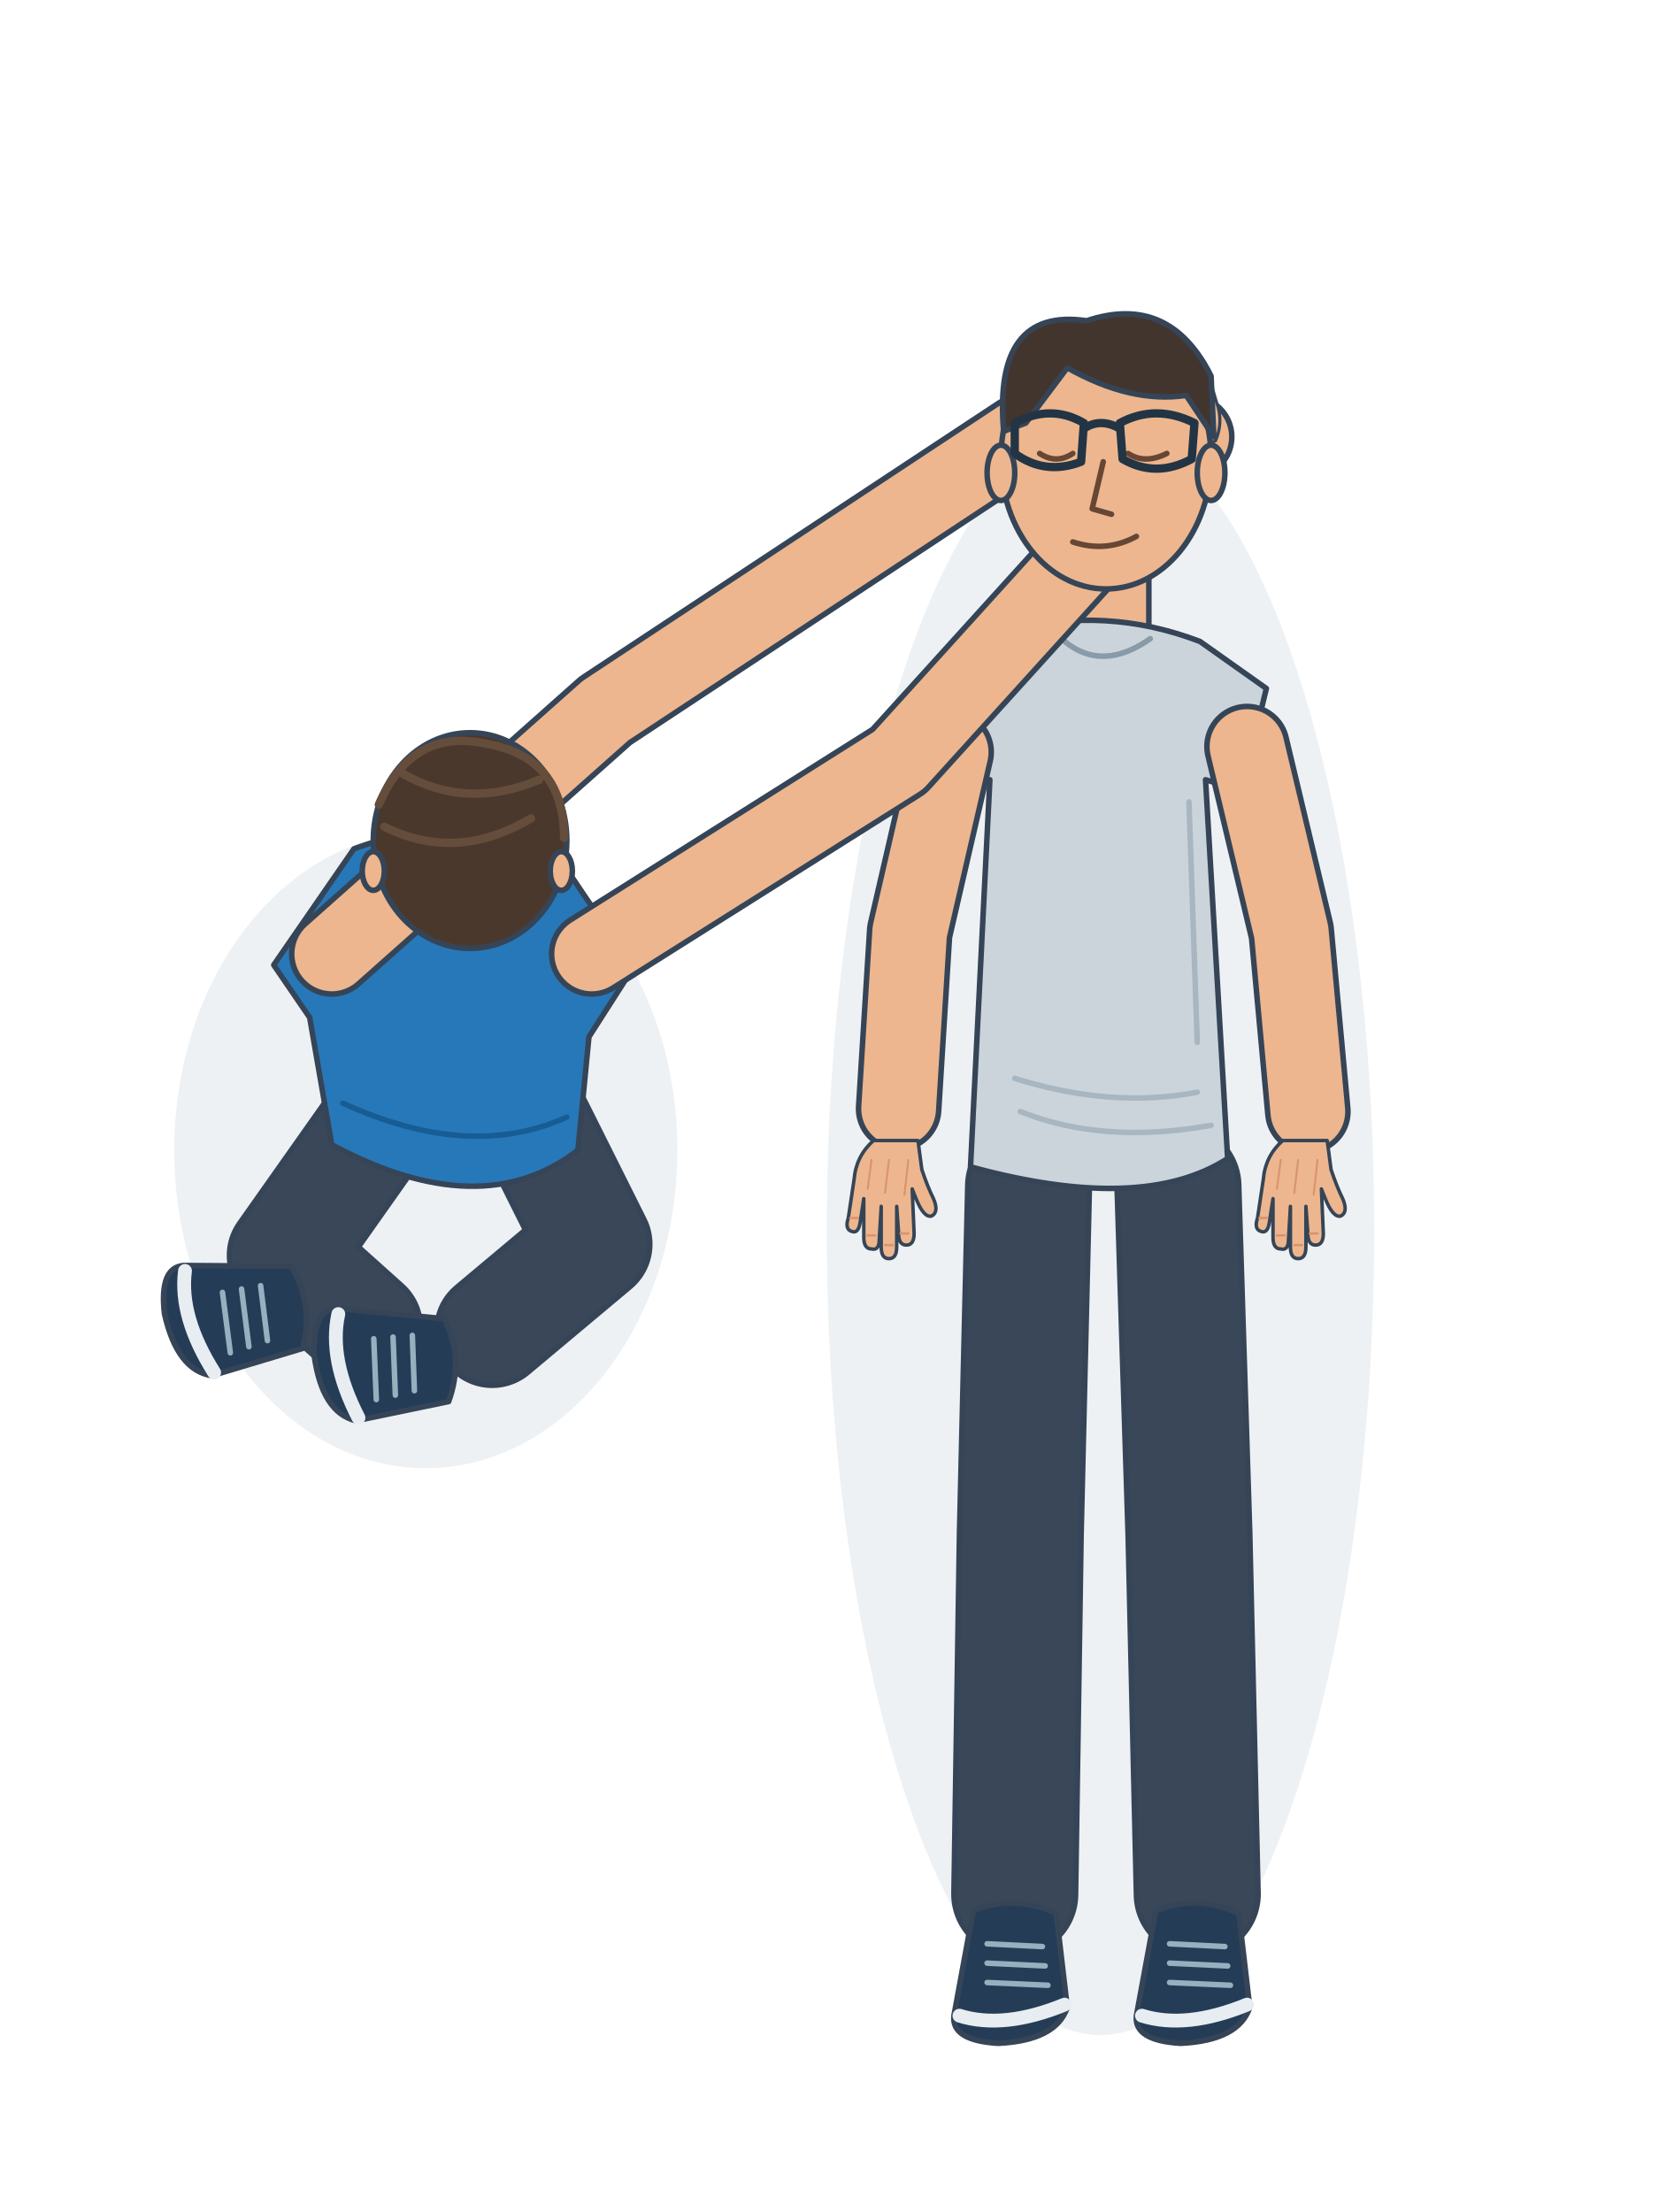
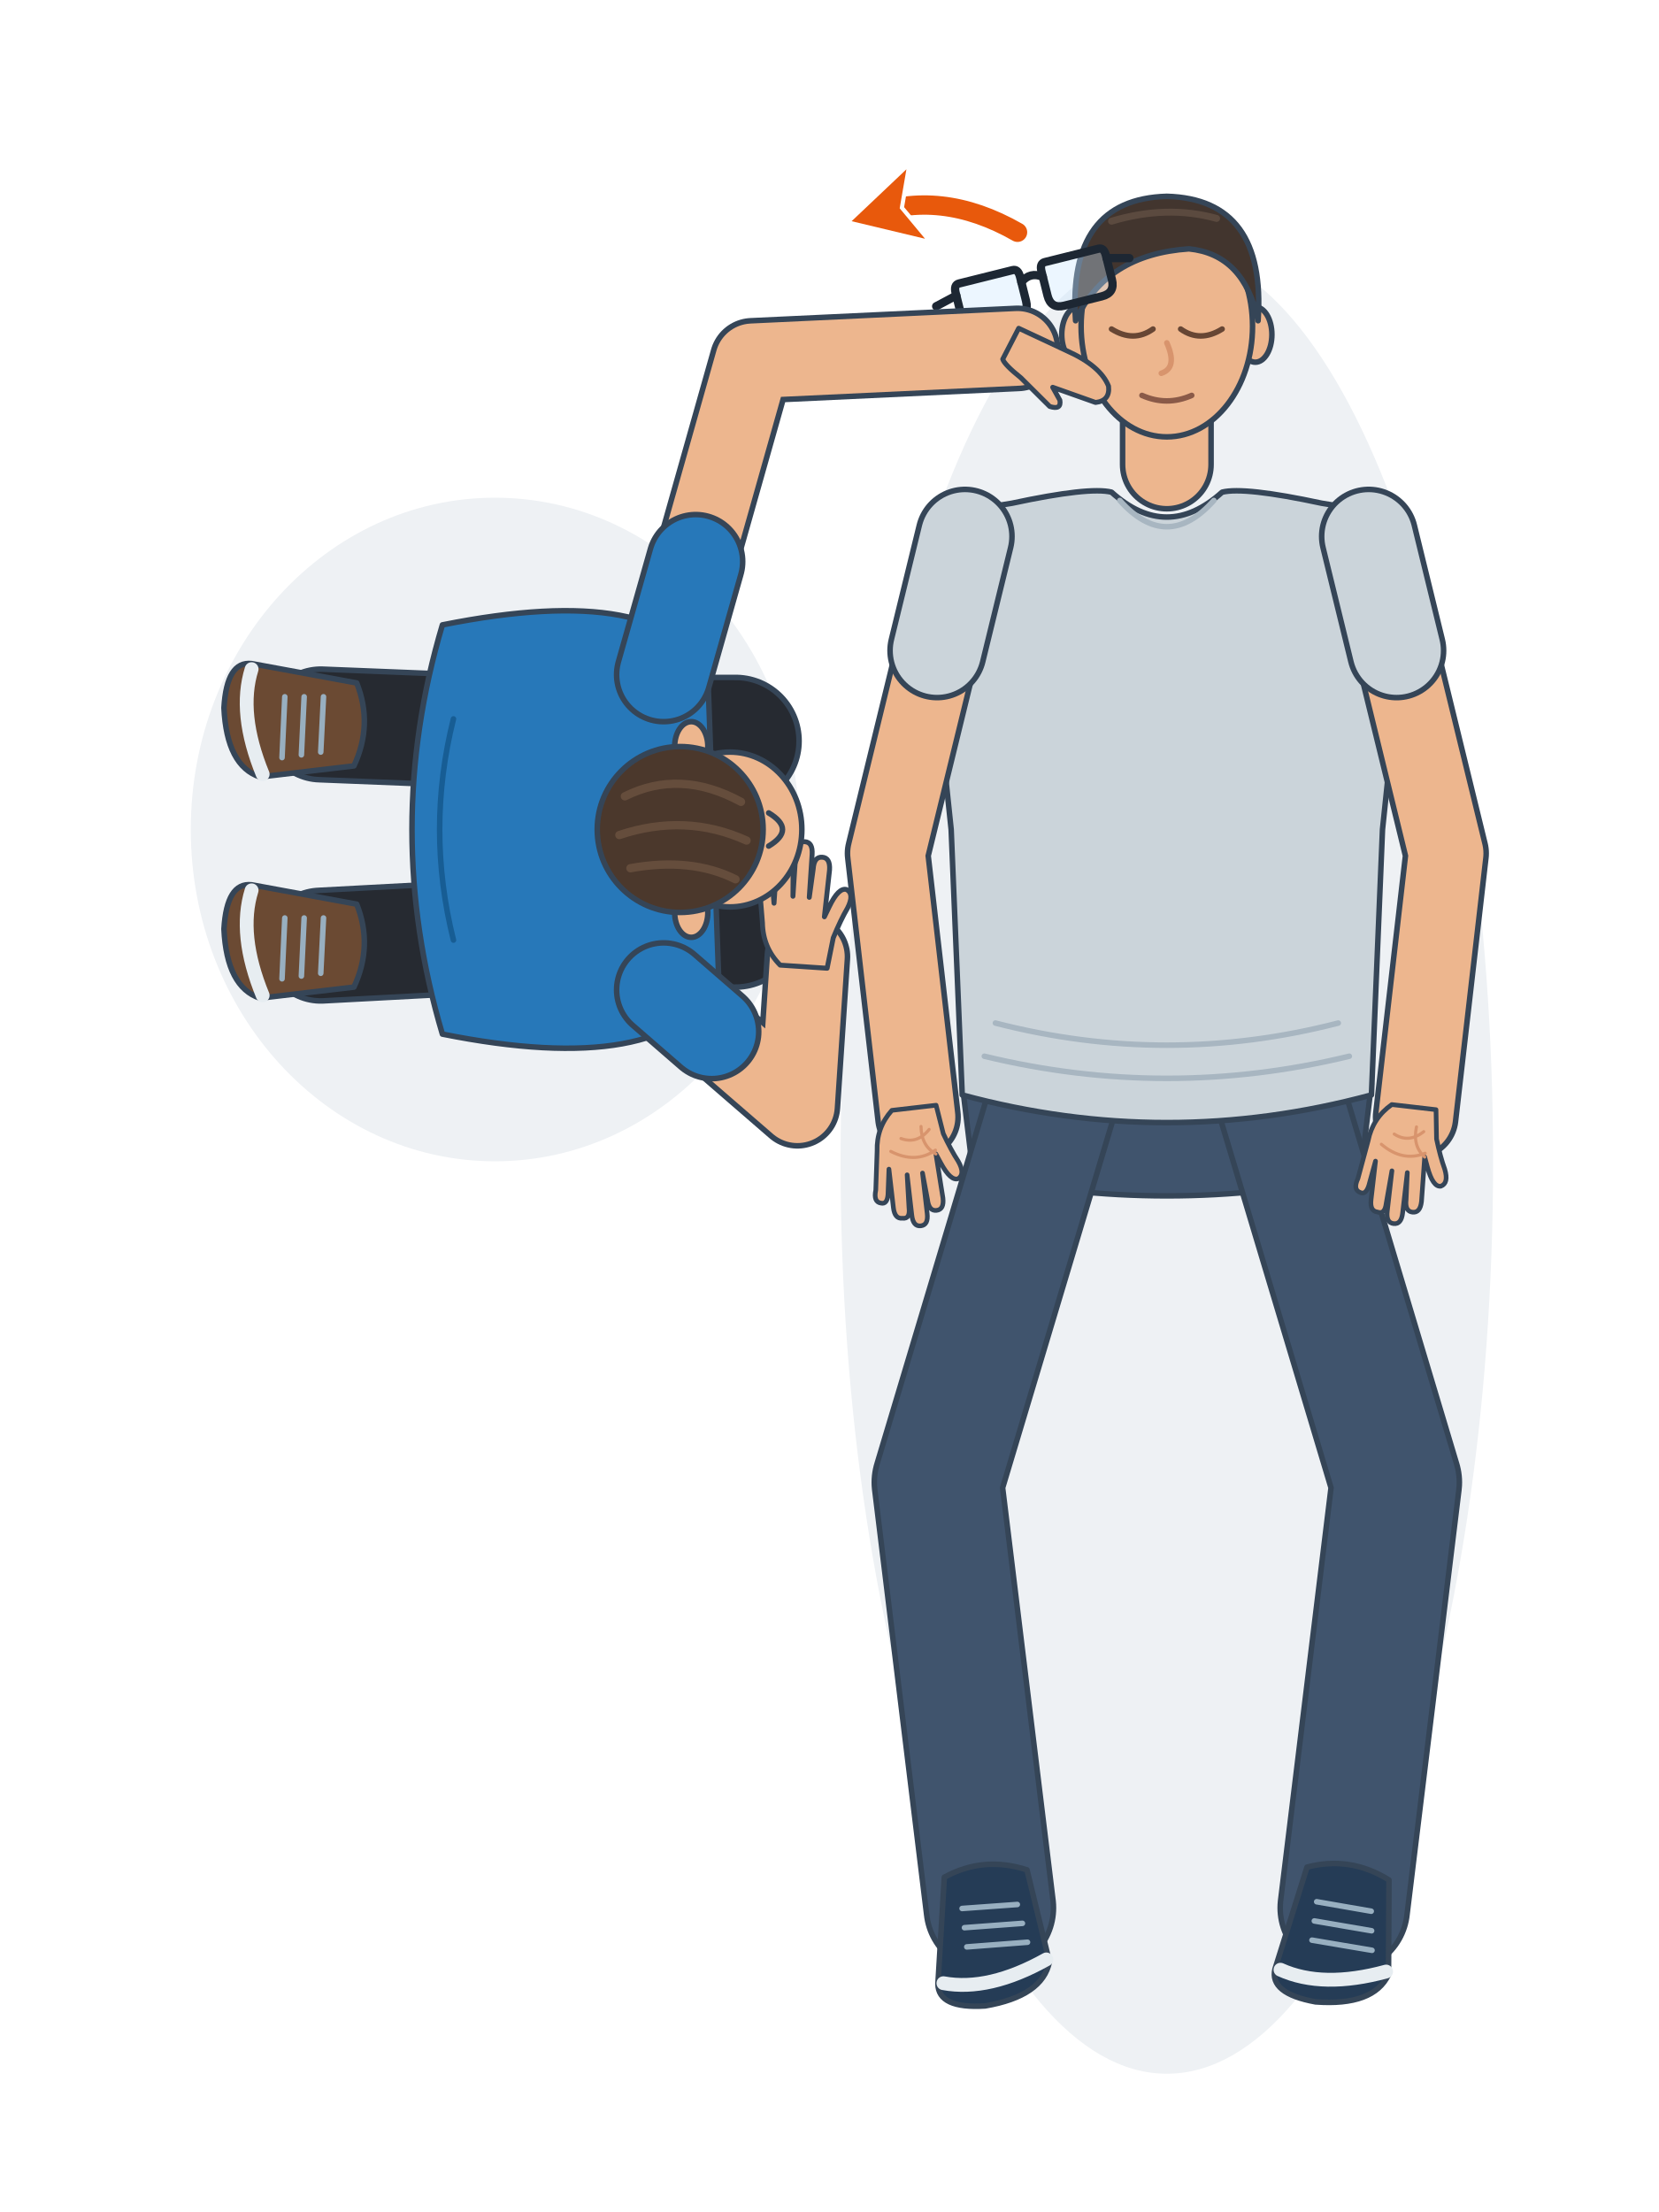
<svg xmlns="http://www.w3.org/2000/svg" width="600" height="800" viewBox="0 0 600 800" role="img">
  <rect width="600" height="800" fill="white" />
-   <ellipse cx="398" cy="445" rx="99" ry="291" fill="#eef1f4" stroke="none" stroke-width="2" />
-   <ellipse cx="154" cy="416" rx="91" ry="115" fill="#eef1f4" stroke="none" stroke-width="2" />
-   <path d="M400 209 L400 243" fill="none" stroke="#354557" stroke-width="33" stroke-linecap="round" stroke-linejoin="round" />
-   <path d="M400 209 L400 243" fill="none" stroke="#edb68e" stroke-width="29" stroke-linecap="round" stroke-linejoin="round" />
-   <path d="M372 429 L369 555 L367 685" fill="none" stroke="#354557" stroke-width="46" stroke-linecap="round" stroke-linejoin="round" />
-   <path d="M372 429 L369 555 L367 685" fill="none" stroke="#394759" stroke-width="42" stroke-linecap="round" stroke-linejoin="round" />
-   <g transform="translate(367 704) rotate(0)">
-     <path d="M-15 -13 Q0 -19 15 -12 L19 22 Q15 34 -6 35 Q-23 34 -22 25 Z" fill="#253c56" stroke="#354557" stroke-width="2" stroke-linecap="round" stroke-linejoin="round" />
-     <path d="M-20 25 Q-4 30 18 21" fill="none" stroke="#e7edf1" stroke-width="5" stroke-linecap="round" stroke-linejoin="round" />
-     <path d="M-10 -1 L10 0 M-10 6 L11 7 M-10 13 L12 14" fill="none" stroke="#98afc0" stroke-width="2" stroke-linecap="round" stroke-linejoin="round" />
+   <ellipse cx="422" cy="420" rx="118" ry="330" fill="#eef1f4" stroke="none" stroke-width="2" />
+   <ellipse cx="179" cy="300" rx="110" ry="120" fill="#eef1f4" stroke="none" stroke-width="2" />
+   <g transform="translate(22 0)">
+     <path d="M326 392 Q400 412 474 392 L470 425 Q400 440 330 425 Z" fill="#40546d" stroke="#354557" stroke-width="2" stroke-linecap="round" stroke-linejoin="round" />
+     <path d="M364 380 L317.2 536.1 L336 690" fill="none" stroke="#354557" stroke-width="48" stroke-linecap="round" stroke-linejoin="round" />
+     <path d="M364 380 L317.2 536.1 L336 690" fill="none" stroke="#40546d" stroke-width="44" stroke-linecap="round" stroke-linejoin="round" />
+     <g transform="translate(336 690) rotate(-7)">
+       <path d="M-15 -13 Q0 -19 15 -12 L19 22 Q15 34 -6 35 Q-23 34 -22 25 Z" fill="#253c56" stroke="#354557" stroke-width="2" stroke-linecap="round" stroke-linejoin="round" />
+       <path d="M-20 25 Q-4 30 18 21" fill="none" stroke="#e7edf1" stroke-width="5" stroke-linecap="round" stroke-linejoin="round" />
+       <path d="M-10 -1 L10 0 M-10 6 L11 7 M-10 13 L12 14" fill="none" stroke="#98afc0" stroke-width="2" stroke-linecap="round" stroke-linejoin="round" />
+     </g>
+     <path d="M436 380 L482.8 536.1 L464 690" fill="none" stroke="#354557" stroke-width="48" stroke-linecap="round" stroke-linejoin="round" />
+     <path d="M436 380 L482.8 536.1 L464 690" fill="none" stroke="#40546d" stroke-width="44" stroke-linecap="round" stroke-linejoin="round" />
+     <g transform="translate(464 690) rotate(7)">
+       <path d="M-15 -13 Q0 -19 15 -12 L19 22 Q15 34 -6 35 Q-23 34 -22 25 Z" fill="#253c56" stroke="#354557" stroke-width="2" stroke-linecap="round" stroke-linejoin="round" />
+       <path d="M-20 25 Q-4 30 18 21" fill="none" stroke="#e7edf1" stroke-width="5" stroke-linecap="round" stroke-linejoin="round" />
+       <path d="M-10 -1 L10 0 M-10 6 L11 7 M-10 13 L12 14" fill="none" stroke="#98afc0" stroke-width="2" stroke-linecap="round" stroke-linejoin="round" />
+     </g>
+     <path d="M312 205 Q316 186 344 182 Q372 176 380 178 Q400 196 420 178 Q428 176 456 182 Q484 186 488 205 L478 300 L474 396 Q400 416 326 396 L322 300 Z" fill="#cbd4da" stroke="#354557" stroke-width="2" stroke-linecap="round" stroke-linejoin="round" />
+     <path d="M383 181 Q400 200 417 181" fill="none" stroke="#a8b6c1" stroke-width="2" stroke-linecap="round" stroke-linejoin="round" />
+     <path d="M338 370 Q400 386 462 370 M334 382 Q400 398 466 382" fill="none" stroke="#a8b6c1" stroke-width="2" stroke-linecap="round" stroke-linejoin="round" />
+     <path d="M327 194 L299 308.6 L310 404" fill="none" stroke="#354557" stroke-width="31" stroke-linecap="round" stroke-linejoin="round" />
+     <path d="M327 194 L299 308.6 L310 404" fill="none" stroke="#edb68e" stroke-width="27" stroke-linecap="round" stroke-linejoin="round" />
+     <path d="M327 194 L316.9 235.3" fill="none" stroke="#354557" stroke-width="36" stroke-linecap="round" stroke-linejoin="round" />
+     <path d="M327 194 L316.9 235.3" fill="none" stroke="#cbd4da" stroke-width="32" stroke-linecap="round" stroke-linejoin="round" />
+     <g transform="translate(310 404) rotate(173.4) scale(0.7)">
+       <path d="M-10 5 L-12 -10 Q-15 -19 -18 -25 Q-21 -32 -17 -34 Q-13 -35 -9 -25 L-7 -20 L-8 -43 Q-8 -49 -4 -49 Q0 -49 0 -43 L1 -29 L1 -50 Q1 -56 5 -56 Q9 -56 9 -50 L9 -29 L10 -46 Q10 -52 14 -51 Q18 -51 18 -45 L18 -25 L20 -38 Q21 -43 24 -42 Q28 -41 26 -35 L23 -15 Q22 -3 13 5 Z" fill="#edb68e" stroke="#354557" stroke-width="2.4" stroke-linecap="round" stroke-linejoin="round" />
+       <path d="M-7 -18 Q4 -24 16 -16 M-5 -7 Q2 -14 10 -10 M-7 -20 Q0 -15 -1 -5" fill="none" stroke="#d8946d" stroke-width="1.6" stroke-linecap="round" stroke-linejoin="round" />
+     </g>
+     <path d="M473 194 L501 308.6 L490 404" fill="none" stroke="#354557" stroke-width="31" stroke-linecap="round" stroke-linejoin="round" />
+     <path d="M473 194 L501 308.6 L490 404" fill="none" stroke="#edb68e" stroke-width="27" stroke-linecap="round" stroke-linejoin="round" />
+     <path d="M473 194 L483.1 235.3" fill="none" stroke="#354557" stroke-width="36" stroke-linecap="round" stroke-linejoin="round" />
+     <path d="M473 194 L483.1 235.3" fill="none" stroke="#cbd4da" stroke-width="32" stroke-linecap="round" stroke-linejoin="round" />
+     <g transform="translate(490 404) rotate(186.6) scale(0.7)">
+       <path d="M-10 5 L-12 -10 Q-15 -19 -18 -25 Q-21 -32 -17 -34 Q-13 -35 -9 -25 L-7 -20 L-8 -43 Q-8 -49 -4 -49 Q0 -49 0 -43 L1 -29 L1 -50 Q1 -56 5 -56 Q9 -56 9 -50 L9 -29 L10 -46 Q10 -52 14 -51 Q18 -51 18 -45 L18 -25 L20 -38 Q21 -43 24 -42 Q28 -41 26 -35 L23 -15 Q22 -3 13 5 Z" fill="#edb68e" stroke="#354557" stroke-width="2.4" stroke-linecap="round" stroke-linejoin="round" />
+       <path d="M-7 -18 Q4 -24 16 -16 M-5 -7 Q2 -14 10 -10 M-7 -20 Q0 -15 -1 -5" fill="none" stroke="#d8946d" stroke-width="1.6" stroke-linecap="round" stroke-linejoin="round" />
+     </g>
+     <path d="M400 148 L400 168" fill="none" stroke="#354557" stroke-width="34" stroke-linecap="round" stroke-linejoin="round" />
+     <path d="M400 148 L400 168" fill="none" stroke="#edb68e" stroke-width="30" stroke-linecap="round" stroke-linejoin="round" />
+     <ellipse cx="368" cy="121" rx="6" ry="10" fill="#edb68e" stroke="#354557" stroke-width="2" />
+     <ellipse cx="432" cy="121" rx="6" ry="10" fill="#edb68e" stroke="#354557" stroke-width="2" />
+     <ellipse cx="400" cy="118" rx="31" ry="40" fill="#edb68e" stroke="#354557" stroke-width="2" />
+     <path d="M367 116 Q364 72 400 71 Q436 72 433 116 Q428 92 408 90 Q378 92 367 116 Z" fill="#42352e" stroke="#354557" stroke-width="2" stroke-linecap="round" stroke-linejoin="round" />
+     <path d="M380 80 Q400 74 418 79" fill="none" stroke="#5b4a3f" stroke-width="2.5" stroke-linecap="round" stroke-linejoin="round" />
+     <path d="M380 119 Q388 124 395 119 M405 119 Q412 124 420 119" fill="none" stroke="#674634" stroke-width="2" stroke-linecap="round" stroke-linejoin="round" />
+     <path d="M400 124 Q404 133 398 135" fill="none" stroke="#d8946d" stroke-width="2" stroke-linecap="round" stroke-linejoin="round" />
+     <path d="M391 143 Q400 147 409 143" fill="none" stroke="#8a5a48" stroke-width="2" stroke-linecap="round" stroke-linejoin="round" />
+     <g transform="translate(352 104) rotate(-14) scale(1)">
+       <path d="M-26 -8 H-6 Q-4 -8 -4 -5 V4 Q-4 9 -9 9 H-23 Q-28 9 -28 4 V-5 Q-28 -8 -26 -8 Z M6 -8 H26 Q28 -8 28 -5 V4 Q28 9 23 9 H9 Q4 9 4 4 V-5 Q4 -8 6 -8 Z" fill="rgba(200,230,255,.35)" stroke="#1d2733" stroke-width="3" stroke-linecap="round" stroke-linejoin="round" />
+       <path d="M-4 -3 Q0 -6 4 -3 M-28 -4 L-36 -2 M28 -4 L36 -2" fill="none" stroke="#1d2733" stroke-width="3" stroke-linecap="round" stroke-linejoin="round" />
+     </g>
+     <path d="M346 84 Q318 68 292 78" fill="none" stroke="#fff" stroke-width="13" stroke-linecap="round" stroke-linejoin="round" />
+     <path d="M346 84 Q318 68 292 78" fill="none" stroke="#e8590c" stroke-width="7" stroke-linecap="round" stroke-linejoin="round" />
+     <g transform="translate(286 80) rotate(165)">
+       <path d="M0 0 L-24 -13 L-18 0 L-24 13 Z" fill="#e8590c" stroke="#fff" stroke-width="3" stroke-linecap="round" stroke-linejoin="round" />
+       <path d="M0 0 L-24 -13 L-18 0 L-24 13 Z" fill="#e8590c" stroke="none" stroke-width="2" stroke-linecap="round" stroke-linejoin="round" />
+     </g>
  </g>
-   <path d="M426 429 L430 555 L433 685" fill="none" stroke="#354557" stroke-width="46" stroke-linecap="round" stroke-linejoin="round" />
-   <path d="M426 429 L430 555 L433 685" fill="none" stroke="#394759" stroke-width="42" stroke-linecap="round" stroke-linejoin="round" />
-   <g transform="translate(433 704) rotate(0)">
-     <path d="M-15 -13 Q0 -19 15 -12 L19 22 Q15 34 -6 35 Q-23 34 -22 25 Z" fill="#253c56" stroke="#354557" stroke-width="2" stroke-linecap="round" stroke-linejoin="round" />
-     <path d="M-20 25 Q-4 30 18 21" fill="none" stroke="#e7edf1" stroke-width="5" stroke-linecap="round" stroke-linejoin="round" />
-     <path d="M-10 -1 L10 0 M-10 6 L11 7 M-10 13 L12 14" fill="none" stroke="#98afc0" stroke-width="2" stroke-linecap="round" stroke-linejoin="round" />
+   <g transform="translate(-26 0)">
+     <path d="M292 268 L142 262" fill="none" stroke="#354557" stroke-width="42" stroke-linecap="round" stroke-linejoin="round" />
+     <path d="M292 268 L142 262" fill="none" stroke="#262a31" stroke-width="38" stroke-linecap="round" stroke-linejoin="round" />
+     <path d="M292 334 L142 342" fill="none" stroke="#354557" stroke-width="42" stroke-linecap="round" stroke-linejoin="round" />
+     <path d="M292 334 L142 342" fill="none" stroke="#262a31" stroke-width="38" stroke-linecap="round" stroke-linejoin="round" />
+     <g transform="translate(142 262) rotate(90)">
+       <path d="M-15 -13 Q0 -19 15 -12 L19 22 Q15 34 -6 35 Q-23 34 -22 25 Z" fill="#6b4a33" stroke="#354557" stroke-width="2" stroke-linecap="round" stroke-linejoin="round" />
+       <path d="M-20 25 Q-4 30 18 21" fill="none" stroke="#e7edf1" stroke-width="5" stroke-linecap="round" stroke-linejoin="round" />
+       <path d="M-10 -1 L10 0 M-10 6 L11 7 M-10 13 L12 14" fill="none" stroke="#98afc0" stroke-width="2" stroke-linecap="round" stroke-linejoin="round" />
+     </g>
+     <g transform="translate(142 342) rotate(90)">
+       <path d="M-15 -13 Q0 -19 15 -12 L19 22 Q15 34 -6 35 Q-23 34 -22 25 Z" fill="#6b4a33" stroke="#354557" stroke-width="2" stroke-linecap="round" stroke-linejoin="round" />
+       <path d="M-20 25 Q-4 30 18 21" fill="none" stroke="#e7edf1" stroke-width="5" stroke-linecap="round" stroke-linejoin="round" />
+       <path d="M-10 -1 L10 0 M-10 6 L11 7 M-10 13 L12 14" fill="none" stroke="#98afc0" stroke-width="2" stroke-linecap="round" stroke-linejoin="round" />
+     </g>
+     <path d="M212 268 L292 268" fill="none" stroke="#354557" stroke-width="48" stroke-linecap="round" stroke-linejoin="round" />
+     <path d="M212 268 L292 268" fill="none" stroke="#262a31" stroke-width="44" stroke-linecap="round" stroke-linejoin="round" />
+     <path d="M212 334 L292 334" fill="none" stroke="#354557" stroke-width="48" stroke-linecap="round" stroke-linejoin="round" />
+     <path d="M212 334 L292 334" fill="none" stroke="#262a31" stroke-width="44" stroke-linecap="round" stroke-linejoin="round" />
+     <path d="M186 226 Q266 210 282 244 L286 356 Q266 390 186 374 Q164 300 186 226 Z" fill="#2778b9" stroke="#354557" stroke-width="2" stroke-linecap="round" stroke-linejoin="round" />
+     <path d="M190 260 Q180 300 190 340" fill="none" stroke="#175d94" stroke-width="2" stroke-linecap="round" stroke-linejoin="round" />
+     <path d="M266 358 L314.4 399.9 L318 346" fill="none" stroke="#354557" stroke-width="31" stroke-linecap="round" stroke-linejoin="round" />
+     <path d="M266 358 L314.4 399.9 L318 346" fill="none" stroke="#edb68e" stroke-width="27" stroke-linecap="round" stroke-linejoin="round" />
+     <path d="M266 358 L283.4 373.1" fill="none" stroke="#354557" stroke-width="36" stroke-linecap="round" stroke-linejoin="round" />
+     <path d="M266 358 L283.4 373.1" fill="none" stroke="#2778b9" stroke-width="32" stroke-linecap="round" stroke-linejoin="round" />
+     <g transform="translate(318 346) rotate(3.8) scale(-0.74 0.74)">
+       <path d="M-10 5 L-12 -10 Q-15 -19 -18 -25 Q-21 -32 -17 -34 Q-13 -35 -9 -25 L-7 -20 L-8 -43 Q-8 -49 -4 -49 Q0 -49 0 -43 L1 -29 L1 -50 Q1 -56 5 -56 Q9 -56 9 -50 L9 -29 L10 -46 Q10 -52 14 -51 Q18 -51 18 -45 L18 -25 L20 -38 Q21 -43 24 -42 Q28 -41 26 -35 L23 -15 Q22 -3 13 5 Z" fill="#edb68e" stroke="#354557" stroke-width="2.4" stroke-linecap="round" stroke-linejoin="round" />
+     </g>
+     <path d="M266 244 L298.1 130.5 L394 126" fill="none" stroke="#354557" stroke-width="31" stroke-linecap="round" stroke-linejoin="round" />
+     <path d="M266 244 L298.1 130.5 L394 126" fill="none" stroke="#edb68e" stroke-width="27" stroke-linecap="round" stroke-linejoin="round" />
+     <path d="M266 244 L277.6 203.1" fill="none" stroke="#354557" stroke-width="36" stroke-linecap="round" stroke-linejoin="round" />
+     <path d="M266 244 L277.6 203.1" fill="none" stroke="#2778b9" stroke-width="32" stroke-linecap="round" stroke-linejoin="round" />
+     <g transform="translate(394 126) rotate(117.3) scale(0.74)">
+       <path d="M-9 4 L-10 -22 Q-11 -40 -4 -48 Q2 -52 6 -46 L9 -24 L13 -30 Q17 -33 18 -27 L12 -8 Q10 2 8 4 Z" fill="#edb68e" stroke="#354557" stroke-width="2.4" stroke-linecap="round" stroke-linejoin="round" />
+     </g>
+     <g transform="translate(276 300) rotate(0)">
+       <ellipse cx="0" cy="-30" rx="6" ry="9" fill="#edb68e" stroke="#354557" stroke-width="2" />
+       <ellipse cx="0" cy="30" rx="6" ry="9" fill="#edb68e" stroke="#354557" stroke-width="2" />
+       <ellipse cx="14" cy="0" rx="26" ry="28" fill="#edb68e" stroke="#354557" stroke-width="2" />
+       <path d="M28 -6 Q38 0 28 6" fill="#edb68e" stroke="#354557" stroke-width="2" stroke-linecap="round" stroke-linejoin="round" />
+       <circle cx="-4" cy="0" r="30" fill="#4b382c" stroke="#354557" stroke-width="2" />
+       <path d="M-24 -12 Q-4 -22 18 -10 M-26 2 Q-2 -6 20 4 M-22 14 Q0 10 16 18" fill="none" stroke="#654d3c" stroke-width="3" stroke-linecap="round" stroke-linejoin="round" />
+     </g>
  </g>
-   <path d="M365 228 Q400 219 434 232 L458 249 L449 286 L436 282 L444 419 Q413 439 351 422 L358 282 L340 286 L329 252 Z" fill="#cbd4da" stroke="#354557" stroke-width="2" stroke-linecap="round" stroke-linejoin="round" />
-   <path d="M381 228 Q396 245 416 231" fill="none" stroke="#899aa8" stroke-width="2" stroke-linecap="round" stroke-linejoin="round" />
-   <path d="M367 390 Q402 401 433 395 M369 402 Q399 414 438 407 M430 290 L433 377" fill="none" stroke="#a8b6c1" stroke-width="2" stroke-linecap="round" stroke-linejoin="round" />
-   <path d="M344 272 L329 337 L325 401" fill="none" stroke="#354557" stroke-width="31" stroke-linecap="round" stroke-linejoin="round" />
-   <path d="M344 272 L329 337 L325 401" fill="none" stroke="#edb68e" stroke-width="27" stroke-linecap="round" stroke-linejoin="round" />
-   <g transform="translate(325 416) rotate(180) scale(0.7)">
-     <path d="M-10 5 L-12 -10 Q-15 -19 -18 -25 Q-21 -32 -17 -34 Q-13 -35 -9 -25 L-7 -20 L-8 -43 Q-8 -49 -4 -49 Q0 -49 0 -43 L1 -29 L1 -50 Q1 -56 5 -56 Q9 -56 9 -50 L9 -29 L10 -46 Q10 -52 14 -51 Q18 -51 18 -45 L18 -25 L20 -38 Q21 -43 24 -42 Q28 -41 26 -35 L23 -15 Q22 -3 13 5 Z" fill="#edb68e" stroke="#354557" stroke-width="1.8" stroke-linecap="round" stroke-linejoin="round" />
-     <path d="M-5 -43 l4 0" fill="none" stroke="#d8946d" stroke-width="1.2" stroke-linecap="round" stroke-linejoin="round" />
-     <path d="M3 -49 l4 0" fill="none" stroke="#d8946d" stroke-width="1.2" stroke-linecap="round" stroke-linejoin="round" />
-     <path d="M12 -44 l4 0" fill="none" stroke="#d8946d" stroke-width="1.2" stroke-linecap="round" stroke-linejoin="round" />
-     <path d="M21 -35 l4 0" fill="none" stroke="#d8946d" stroke-width="1.2" stroke-linecap="round" stroke-linejoin="round" />
-     <path d="M-5 -5 L-3 -23 M5 -5 L7 -22 M14 -5 L16 -20" fill="none" stroke="#d8946d" stroke-width="1" stroke-linecap="round" stroke-linejoin="round" />
-   </g>
-   <path d="M139 403 L103 454 L132 480" fill="none" stroke="#354557" stroke-width="42" stroke-linecap="round" stroke-linejoin="round" />
-   <path d="M139 403 L103 454 L132 480" fill="none" stroke="#394759" stroke-width="38" stroke-linecap="round" stroke-linejoin="round" />
-   <g transform="translate(95 475) rotate(80)">
-     <path d="M-15 -13 Q0 -19 15 -12 L19 22 Q15 34 -6 35 Q-23 34 -22 25 Z" fill="#253c56" stroke="#354557" stroke-width="2" stroke-linecap="round" stroke-linejoin="round" />
-     <path d="M-20 25 Q-4 30 18 21" fill="none" stroke="#e7edf1" stroke-width="5" stroke-linecap="round" stroke-linejoin="round" />
-     <path d="M-10 -1 L10 0 M-10 6 L11 7 M-10 13 L12 14" fill="none" stroke="#98afc0" stroke-width="2" stroke-linecap="round" stroke-linejoin="round" />
-   </g>
-   <path d="M193 406 L215 450 L178 481" fill="none" stroke="#354557" stroke-width="42" stroke-linecap="round" stroke-linejoin="round" />
-   <path d="M193 406 L215 450 L178 481" fill="none" stroke="#394759" stroke-width="38" stroke-linecap="round" stroke-linejoin="round" />
-   <g transform="translate(149 493) rotate(85)">
-     <path d="M-15 -13 Q0 -19 15 -12 L19 22 Q15 34 -6 35 Q-23 34 -22 25 Z" fill="#253c56" stroke="#354557" stroke-width="2" stroke-linecap="round" stroke-linejoin="round" />
-     <path d="M-20 25 Q-4 30 18 21" fill="none" stroke="#e7edf1" stroke-width="5" stroke-linecap="round" stroke-linejoin="round" />
-     <path d="M-10 -1 L10 0 M-10 6 L11 7 M-10 13 L12 14" fill="none" stroke="#98afc0" stroke-width="2" stroke-linecap="round" stroke-linejoin="round" />
-   </g>
-   <path d="M128 307 Q168 292 204 313 L229 350 L213 375 L209 416 Q174 443 120 414 L112 368 L99 349 Z" fill="#2778b9" stroke="#354557" stroke-width="2" stroke-linecap="round" stroke-linejoin="round" />
-   <path d="M124 399 Q170 420 205 404 M133 318 Q159 335 177 317" fill="none" stroke="#175d94" stroke-width="2" stroke-linecap="round" stroke-linejoin="round" />
-   <path d="M451 270 L467 337 L473 402" fill="none" stroke="#354557" stroke-width="31" stroke-linecap="round" stroke-linejoin="round" />
-   <path d="M451 270 L467 337 L473 402" fill="none" stroke="#edb68e" stroke-width="27" stroke-linecap="round" stroke-linejoin="round" />
-   <g transform="translate(473 416) rotate(180) scale(0.7)">
-     <path d="M-10 5 L-12 -10 Q-15 -19 -18 -25 Q-21 -32 -17 -34 Q-13 -35 -9 -25 L-7 -20 L-8 -43 Q-8 -49 -4 -49 Q0 -49 0 -43 L1 -29 L1 -50 Q1 -56 5 -56 Q9 -56 9 -50 L9 -29 L10 -46 Q10 -52 14 -51 Q18 -51 18 -45 L18 -25 L20 -38 Q21 -43 24 -42 Q28 -41 26 -35 L23 -15 Q22 -3 13 5 Z" fill="#edb68e" stroke="#354557" stroke-width="1.8" stroke-linecap="round" stroke-linejoin="round" />
-     <path d="M-5 -43 l4 0" fill="none" stroke="#d8946d" stroke-width="1.2" stroke-linecap="round" stroke-linejoin="round" />
-     <path d="M3 -49 l4 0" fill="none" stroke="#d8946d" stroke-width="1.2" stroke-linecap="round" stroke-linejoin="round" />
-     <path d="M12 -44 l4 0" fill="none" stroke="#d8946d" stroke-width="1.2" stroke-linecap="round" stroke-linejoin="round" />
-     <path d="M21 -35 l4 0" fill="none" stroke="#d8946d" stroke-width="1.2" stroke-linecap="round" stroke-linejoin="round" />
-     <path d="M-5 -5 L-3 -23 M5 -5 L7 -22 M14 -5 L16 -20" fill="none" stroke="#d8946d" stroke-width="1" stroke-linecap="round" stroke-linejoin="round" />
-   </g>
-   <path d="M120 345 L219 257 L369 158" fill="none" stroke="#354557" stroke-width="31" stroke-linecap="round" stroke-linejoin="round" />
-   <path d="M120 345 L219 257 L369 158" fill="none" stroke="#edb68e" stroke-width="27" stroke-linecap="round" stroke-linejoin="round" />
-   <path d="M214 345 L325 275 L431 158" fill="none" stroke="#354557" stroke-width="31" stroke-linecap="round" stroke-linejoin="round" />
-   <path d="M214 345 L325 275 L431 158" fill="none" stroke="#edb68e" stroke-width="27" stroke-linecap="round" stroke-linejoin="round" />
-   <g transform="translate(369 160) rotate(25) scale(0.62)">
-     <path d="M-10 5 L-12 -10 Q-15 -19 -18 -25 Q-21 -32 -17 -34 Q-13 -35 -9 -25 L-7 -20 L-8 -43 Q-8 -49 -4 -49 Q0 -49 0 -43 L1 -29 L1 -50 Q1 -56 5 -56 Q9 -56 9 -50 L9 -29 L10 -46 Q10 -52 14 -51 Q18 -51 18 -45 L18 -25 L20 -38 Q21 -43 24 -42 Q28 -41 26 -35 L23 -15 Q22 -3 13 5 Z" fill="#edb68e" stroke="#354557" stroke-width="1.8" stroke-linecap="round" stroke-linejoin="round" />
-     <path d="M-7 -18 Q4 -24 16 -16 M-5 -7 Q2 -14 10 -10 M-7 -20 Q0 -15 -1 -5" fill="none" stroke="#d8946d" stroke-width="1.3" stroke-linecap="round" stroke-linejoin="round" />
-   </g>
-   <g transform="translate(431 160) rotate(-25) scale(0.62)">
-     <path d="M-10 5 L-12 -10 Q-15 -19 -18 -25 Q-21 -32 -17 -34 Q-13 -35 -9 -25 L-7 -20 L-8 -43 Q-8 -49 -4 -49 Q0 -49 0 -43 L1 -29 L1 -50 Q1 -56 5 -56 Q9 -56 9 -50 L9 -29 L10 -46 Q10 -52 14 -51 Q18 -51 18 -45 L18 -25 L20 -38 Q21 -43 24 -42 Q28 -41 26 -35 L23 -15 Q22 -3 13 5 Z" fill="#edb68e" stroke="#354557" stroke-width="1.8" stroke-linecap="round" stroke-linejoin="round" />
-     <path d="M-7 -18 Q4 -24 16 -16 M-5 -7 Q2 -14 10 -10 M-7 -20 Q0 -15 -1 -5" fill="none" stroke="#d8946d" stroke-width="1.3" stroke-linecap="round" stroke-linejoin="round" />
-   </g>
-   <ellipse cx="400" cy="166" rx="38" ry="47" fill="#edb68e" stroke="#354557" stroke-width="2" />
-   <ellipse cx="362" cy="171" rx="5" ry="10" fill="#edb68e" stroke="#354557" stroke-width="2" />
-   <ellipse cx="438" cy="171" rx="5" ry="10" fill="#edb68e" stroke="#354557" stroke-width="2" />
-   <path d="M363 156 Q359 111 393 116 Q423 106 438 136 L439 158 L429 143 Q409 146 386 133 L371 153 Z" fill="#42352e" stroke="#354557" stroke-width="2" stroke-linecap="round" stroke-linejoin="round" />
-   <path d="M376 164 Q382 168 388 164 M408 164 Q414 168 422 164 M399 167 L395 184 L402 186 M388 196 Q400 200 411 194" fill="none" stroke="#674634" stroke-width="2" stroke-linecap="round" stroke-linejoin="round" />
-   <path d="M367 153 Q380 146 392 153 L391 167 Q378 172 367 164 Z M405 153 Q418 146 432 153 L431 166 Q418 173 406 166 Z" fill="none" stroke="#233544" stroke-width="3" stroke-linecap="round" stroke-linejoin="round" />
-   <path d="M392 155 Q398 151 405 155" fill="none" stroke="#233544" stroke-width="3" stroke-linecap="round" stroke-linejoin="round" />
-   <ellipse cx="170" cy="304" rx="35" ry="39" fill="#4b382c" stroke="#354557" stroke-width="2" />
-   <path d="M137 291 Q149 263 176 269 Q204 274 204 303 M146 280 Q169 293 195 282 M139 299 Q165 312 192 296" fill="none" stroke="#654d3c" stroke-width="3" stroke-linecap="round" stroke-linejoin="round" />
-   <ellipse cx="135" cy="315" rx="4" ry="7" fill="#edb68e" stroke="#354557" stroke-width="2" />
-   <ellipse cx="203" cy="315" rx="4" ry="7" fill="#edb68e" stroke="#354557" stroke-width="2" />
</svg>
